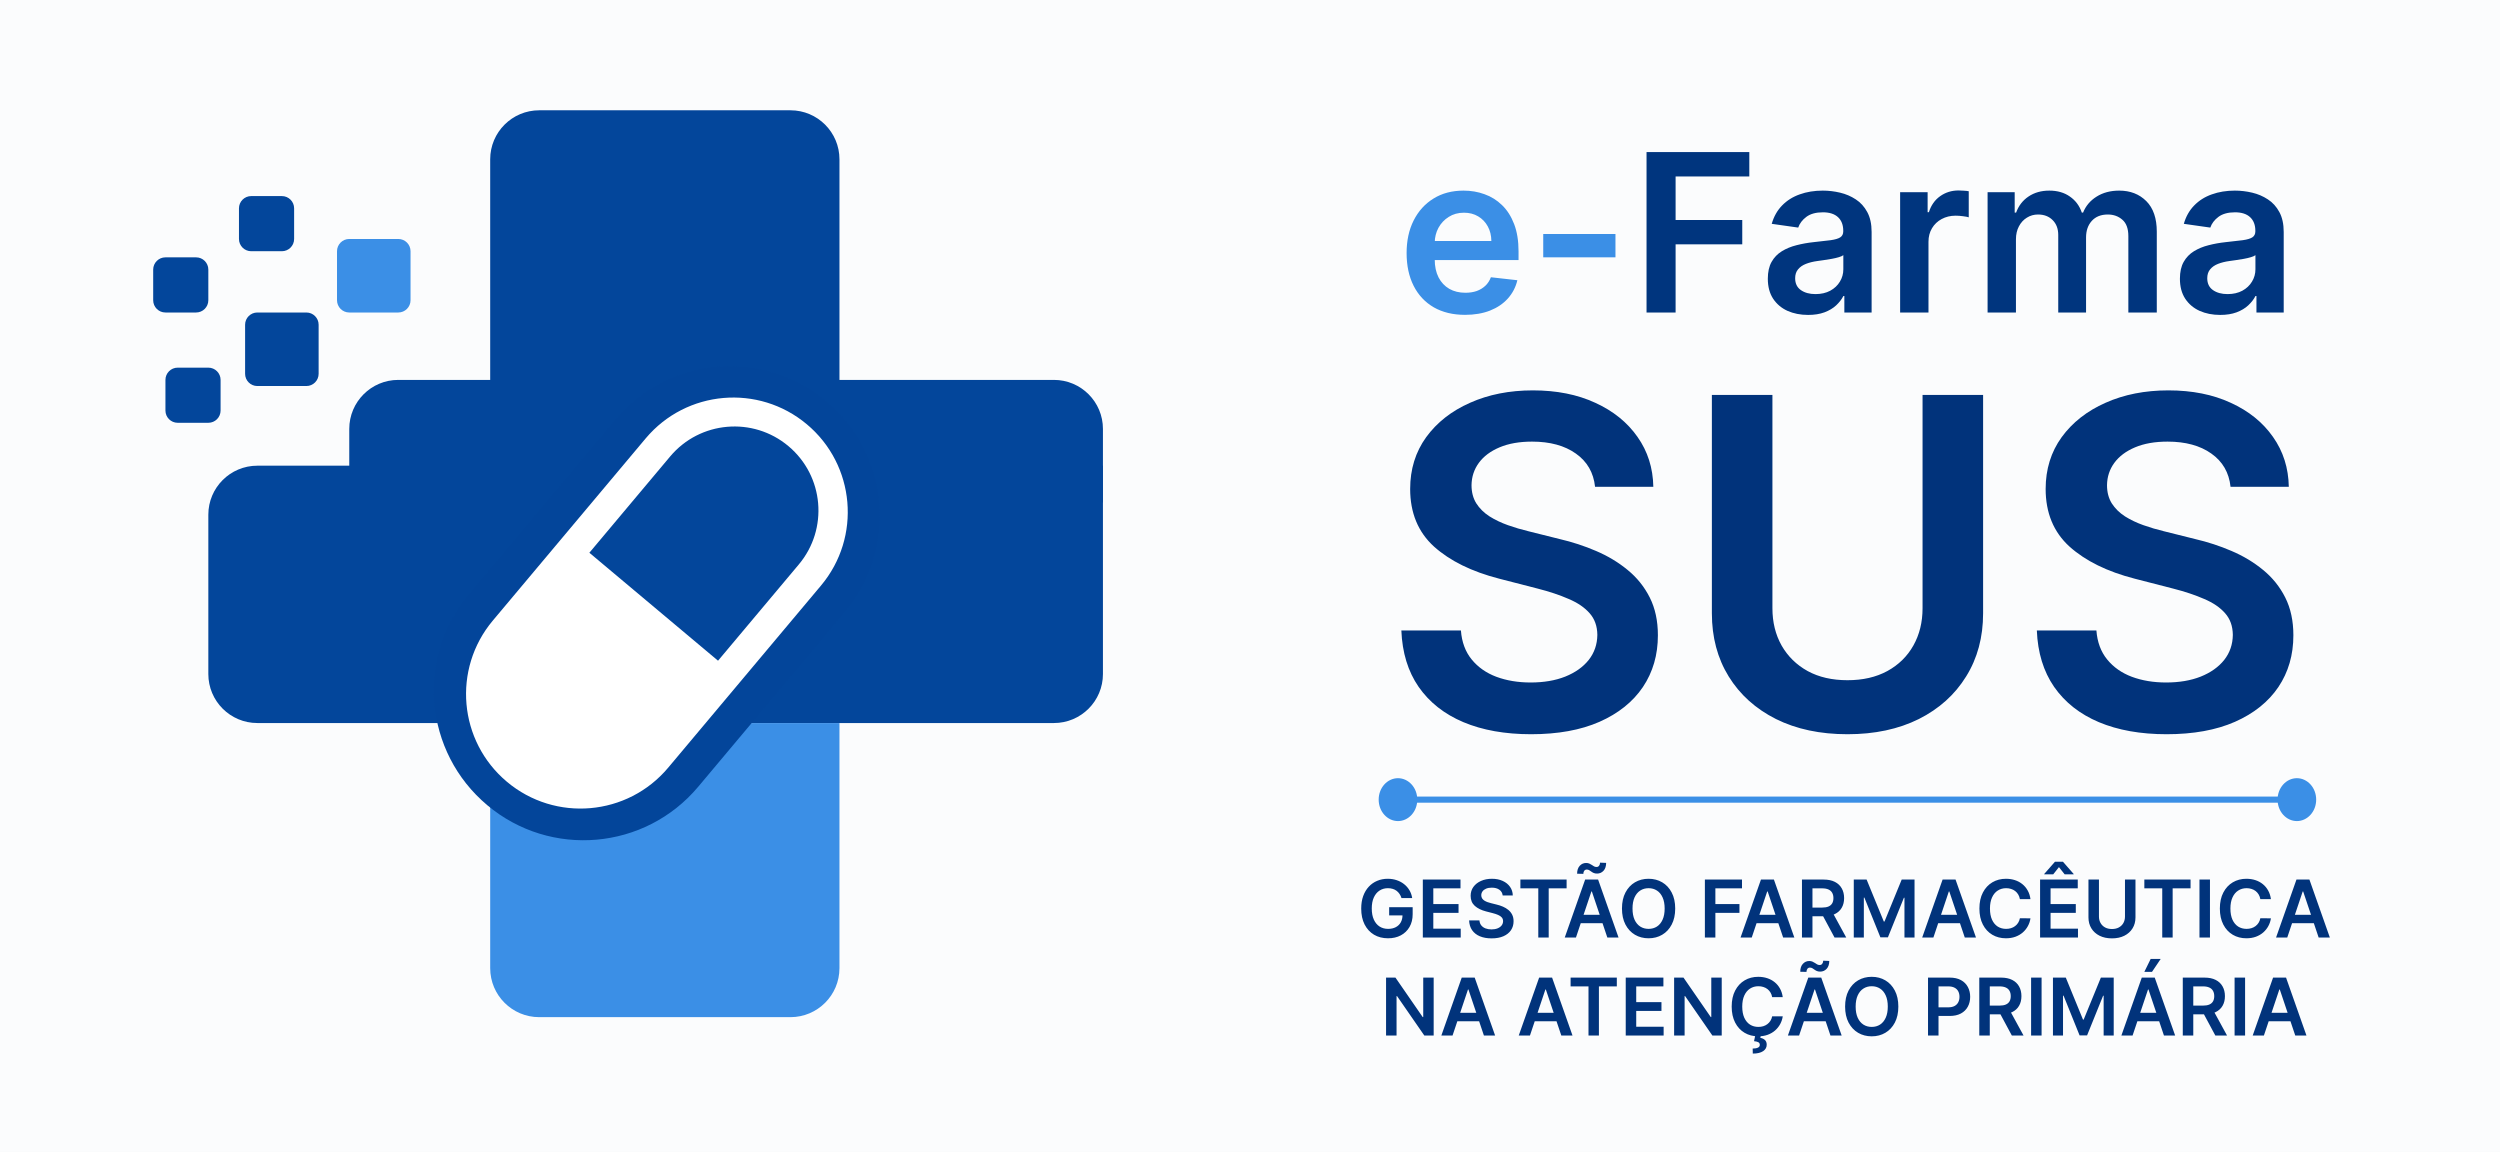
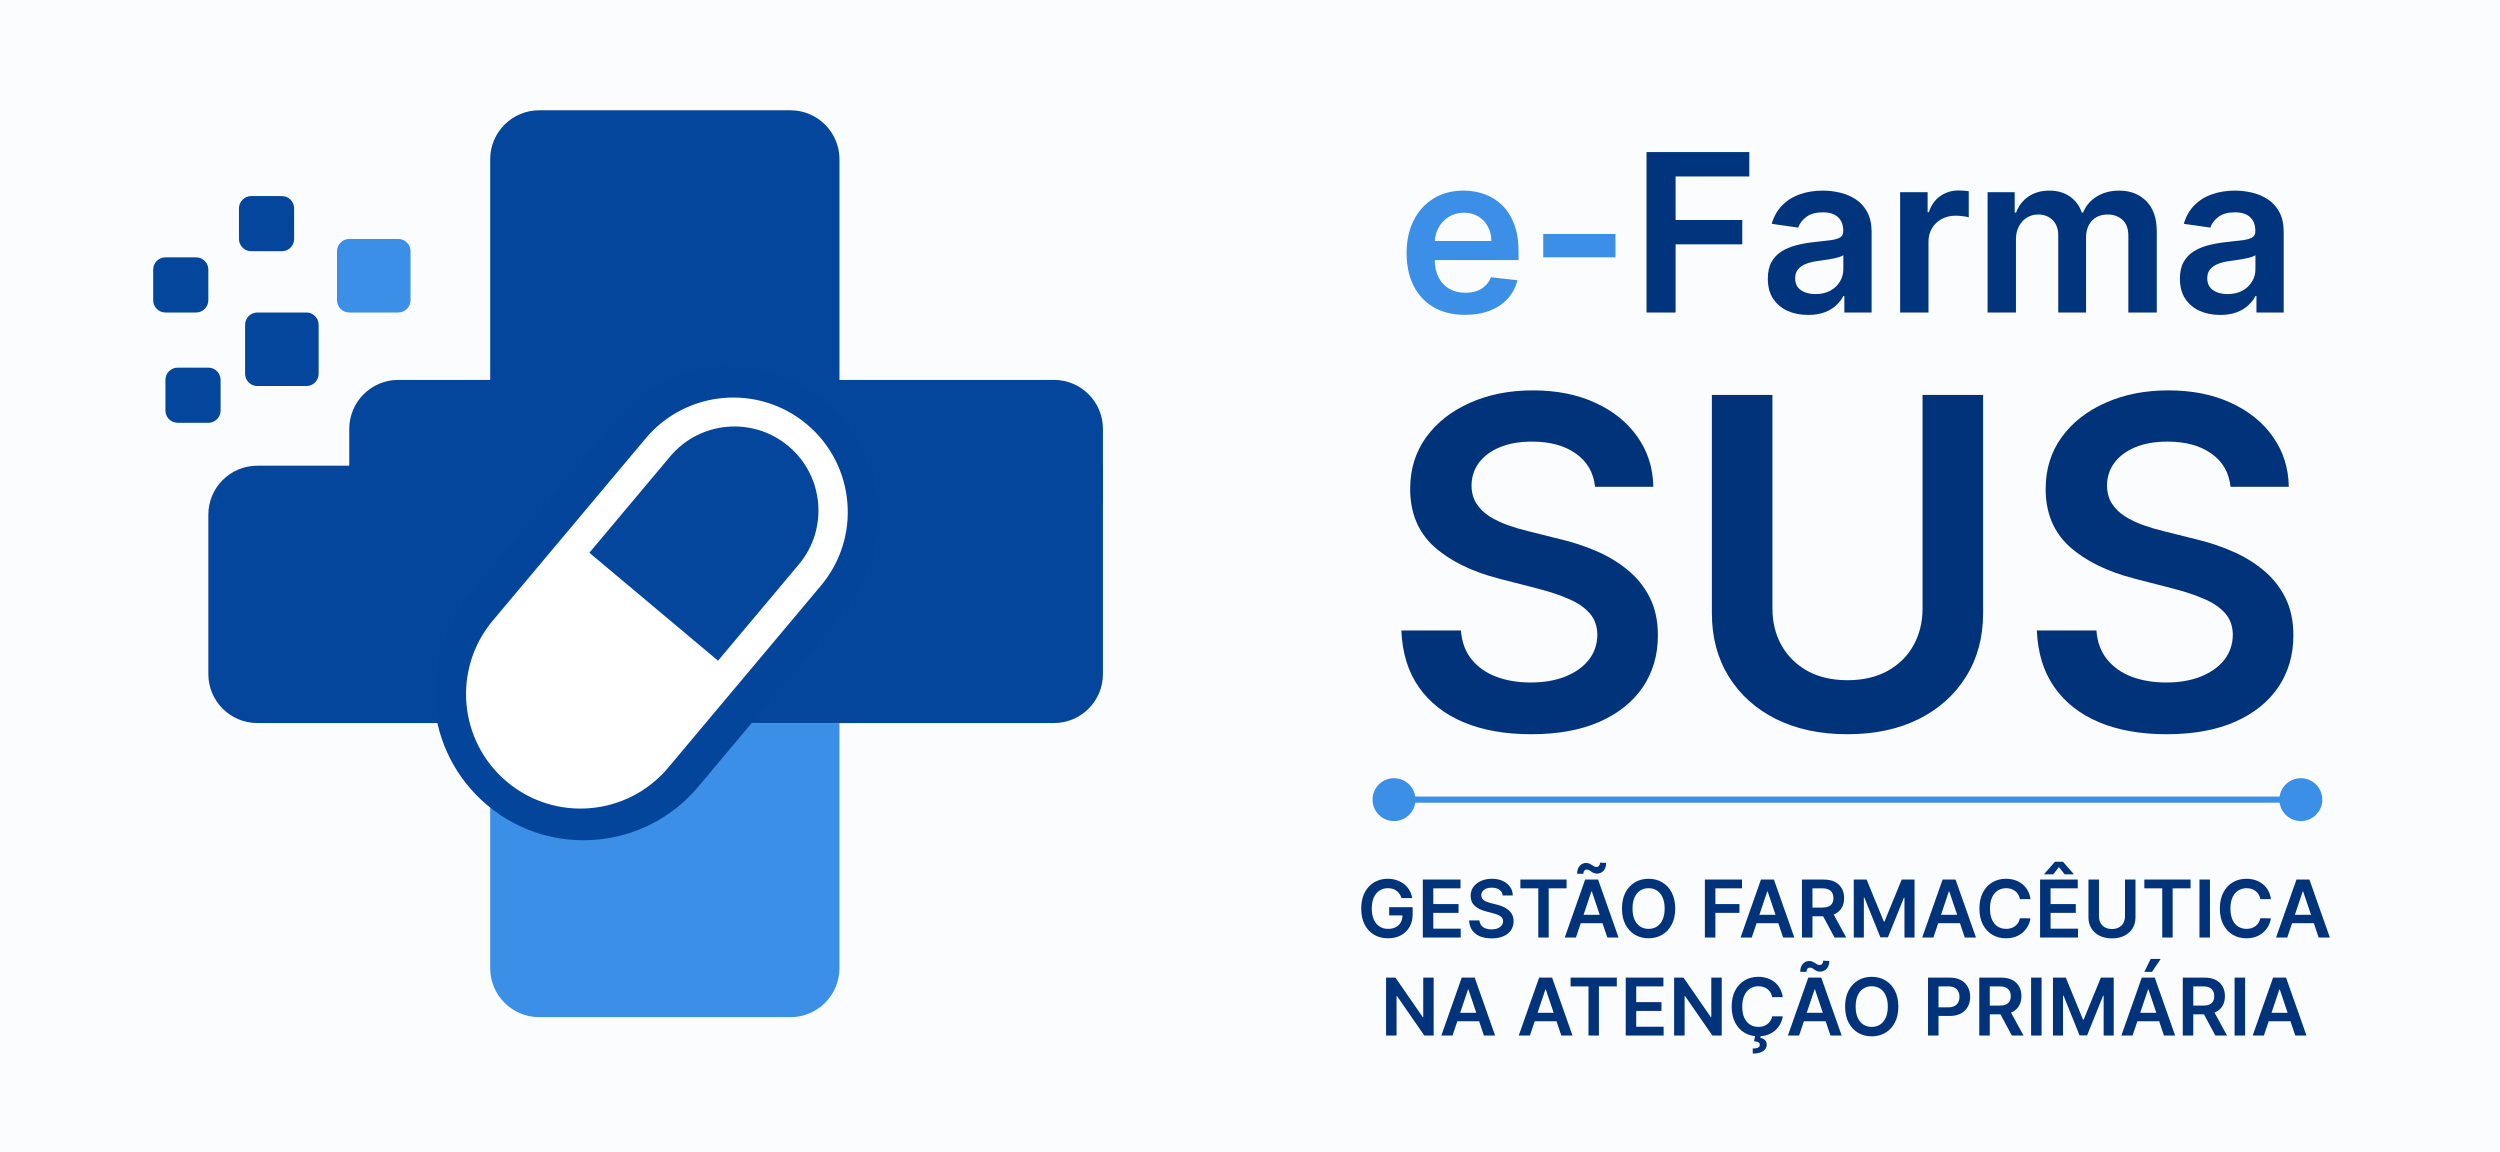
<svg xmlns="http://www.w3.org/2000/svg" width="408" height="188" viewBox="0 0 408 188" fill="none">
  <rect width="408" height="188" fill="#FBFCFD" />
  <path d="M42 118C37.582 118 34 114.418 34 110L34 84C34 79.582 37.582 76 42 76L180 76L180 110C180 114.418 176.418 118 172 118L42 118Z" fill="#03469B" />
  <path d="M57 70C57 65.582 60.582 62 65 62H172C176.418 62 180 65.582 180 70V82H57V70Z" fill="#03469B" />
  <path d="M80 26C80 21.582 83.582 18 88 18H129C133.418 18 137 21.582 137 26V68H80V26Z" fill="#03469B" />
  <path d="M80 118H137V158C137 162.418 133.418 166 129 166H88C83.582 166 80 162.418 80 158V118Z" fill="#3B8FE6" />
  <rect x="60.815" y="115.712" width="86.063" height="48.856" rx="24.428" transform="rotate(-50 60.8146 115.712)" fill="#03459A" />
  <rect x="68.424" y="115.583" width="76.156" height="37.356" rx="18.678" transform="rotate(-50 68.4238 115.583)" fill="white" />
-   <path d="M96.184 90.208L109.365 74.499C114.231 68.701 122.876 67.944 128.674 72.81V72.81C134.473 77.676 135.23 86.321 130.364 92.12L117.183 107.828L96.184 90.208Z" fill="#03469B" />
+   <path d="M96.184 90.208L109.365 74.499C114.231 68.701 122.876 67.944 128.674 72.81C134.473 77.676 135.23 86.321 130.364 92.12L117.183 107.828L96.184 90.208Z" fill="#03469B" />
  <rect x="55" y="39" width="12" height="12" rx="2" fill="#3B8FE6" />
  <rect x="40" y="51" width="12" height="12" rx="2" fill="#03469B" />
  <rect x="39" y="32" width="9" height="9" rx="2" fill="#03469B" />
  <rect x="25" y="42" width="9" height="9" rx="2" fill="#03469B" />
  <rect x="27" y="60" width="9" height="9" rx="2" fill="#03469B" />
  <path d="M239.094 51.383C237.126 51.383 235.425 50.974 233.994 50.156C232.57 49.33 231.475 48.162 230.708 46.653C229.941 45.136 229.558 43.351 229.558 41.297C229.558 39.277 229.941 37.504 230.708 35.979C231.484 34.445 232.566 33.251 233.955 32.399C235.344 31.538 236.977 31.108 238.852 31.108C240.062 31.108 241.204 31.304 242.278 31.696C243.36 32.08 244.315 32.676 245.141 33.486C245.977 34.295 246.633 35.327 247.11 36.58C247.587 37.824 247.826 39.307 247.826 41.028V42.447H231.731V39.328H243.39C243.381 38.442 243.19 37.653 242.815 36.963C242.44 36.264 241.915 35.715 241.242 35.314C240.577 34.913 239.802 34.713 238.915 34.713C237.969 34.713 237.138 34.943 236.423 35.403C235.707 35.855 235.148 36.452 234.748 37.193C234.356 37.926 234.156 38.731 234.147 39.609V42.332C234.147 43.474 234.356 44.455 234.773 45.273C235.191 46.082 235.775 46.705 236.525 47.139C237.275 47.565 238.153 47.778 239.158 47.778C239.832 47.778 240.441 47.685 240.987 47.497C241.532 47.301 242.005 47.016 242.406 46.641C242.806 46.266 243.109 45.801 243.313 45.247L247.634 45.733C247.362 46.875 246.842 47.872 246.075 48.724C245.316 49.568 244.344 50.224 243.16 50.693C241.975 51.153 240.62 51.383 239.094 51.383ZM263.643 38.19V42H251.856V38.19H263.643Z" fill="#3B8FE6" />
  <path d="M268.715 51V24.818H285.488V28.794H273.458V35.902H284.337V39.878H273.458V51H268.715ZM295.079 51.396C293.835 51.396 292.714 51.175 291.717 50.731C290.728 50.28 289.944 49.615 289.365 48.737C288.794 47.859 288.508 46.777 288.508 45.49C288.508 44.382 288.713 43.466 289.122 42.742C289.531 42.017 290.089 41.438 290.797 41.003C291.504 40.568 292.301 40.24 293.187 40.019C294.082 39.788 295.007 39.622 295.961 39.52C297.112 39.401 298.045 39.294 298.761 39.2C299.477 39.098 299.997 38.945 300.321 38.74C300.653 38.527 300.819 38.199 300.819 37.756V37.679C300.819 36.716 300.534 35.97 299.963 35.442C299.392 34.913 298.569 34.649 297.495 34.649C296.362 34.649 295.463 34.896 294.798 35.391C294.142 35.885 293.699 36.469 293.468 37.142L289.147 36.528C289.488 35.335 290.051 34.338 290.835 33.537C291.619 32.727 292.578 32.122 293.711 31.722C294.845 31.312 296.098 31.108 297.47 31.108C298.416 31.108 299.358 31.219 300.295 31.44C301.233 31.662 302.089 32.028 302.865 32.54C303.64 33.043 304.262 33.729 304.731 34.598C305.208 35.467 305.447 36.554 305.447 37.858V51H300.998V48.303H300.845C300.564 48.848 300.167 49.359 299.656 49.837C299.153 50.305 298.518 50.685 297.751 50.974C296.993 51.256 296.102 51.396 295.079 51.396ZM296.281 47.996C297.21 47.996 298.015 47.812 298.697 47.446C299.379 47.071 299.903 46.577 300.27 45.963C300.645 45.349 300.832 44.68 300.832 43.956V41.642C300.687 41.761 300.44 41.872 300.091 41.974C299.75 42.077 299.366 42.166 298.94 42.243C298.514 42.32 298.092 42.388 297.674 42.447C297.257 42.507 296.895 42.558 296.588 42.601C295.897 42.695 295.279 42.848 294.734 43.061C294.189 43.274 293.758 43.572 293.443 43.956C293.127 44.331 292.97 44.817 292.97 45.413C292.97 46.266 293.281 46.909 293.903 47.344C294.525 47.778 295.318 47.996 296.281 47.996ZM310.1 51V31.364H314.588V34.636H314.792C315.15 33.503 315.764 32.629 316.633 32.016C317.511 31.393 318.512 31.082 319.637 31.082C319.893 31.082 320.179 31.095 320.494 31.121C320.818 31.138 321.086 31.168 321.299 31.21V35.467C321.103 35.399 320.792 35.34 320.366 35.288C319.949 35.229 319.544 35.199 319.152 35.199C318.308 35.199 317.549 35.382 316.876 35.749C316.211 36.106 315.687 36.605 315.304 37.244C314.92 37.883 314.728 38.621 314.728 39.456V51H310.1ZM324.374 51V31.364H328.797V34.7H329.027C329.436 33.575 330.114 32.697 331.06 32.067C332.006 31.428 333.135 31.108 334.448 31.108C335.777 31.108 336.898 31.432 337.81 32.08C338.73 32.719 339.378 33.592 339.753 34.7H339.958C340.392 33.609 341.125 32.74 342.157 32.092C343.196 31.436 344.428 31.108 345.851 31.108C347.658 31.108 349.132 31.679 350.275 32.821C351.417 33.963 351.988 35.629 351.988 37.82V51H347.347V38.535C347.347 37.317 347.023 36.426 346.375 35.864C345.728 35.293 344.935 35.007 343.998 35.007C342.881 35.007 342.007 35.356 341.377 36.055C340.755 36.746 340.444 37.645 340.444 38.753V51H335.905V38.344C335.905 37.33 335.598 36.52 334.985 35.915C334.38 35.31 333.587 35.007 332.607 35.007C331.942 35.007 331.337 35.178 330.792 35.519C330.246 35.851 329.811 36.324 329.488 36.938C329.164 37.543 329.002 38.25 329.002 39.06V51H324.374ZM362.333 51.396C361.089 51.396 359.968 51.175 358.971 50.731C357.982 50.28 357.198 49.615 356.619 48.737C356.048 47.859 355.762 46.777 355.762 45.49C355.762 44.382 355.967 43.466 356.376 42.742C356.785 42.017 357.343 41.438 358.05 41.003C358.758 40.568 359.555 40.24 360.441 40.019C361.336 39.788 362.261 39.622 363.215 39.52C364.366 39.401 365.299 39.294 366.015 39.2C366.731 39.098 367.251 38.945 367.575 38.74C367.907 38.527 368.073 38.199 368.073 37.756V37.679C368.073 36.716 367.788 35.97 367.217 35.442C366.646 34.913 365.823 34.649 364.749 34.649C363.616 34.649 362.717 34.896 362.052 35.391C361.396 35.885 360.952 36.469 360.722 37.142L356.401 36.528C356.742 35.335 357.305 34.338 358.089 33.537C358.873 32.727 359.832 32.122 360.965 31.722C362.099 31.312 363.352 31.108 364.724 31.108C365.67 31.108 366.612 31.219 367.549 31.44C368.487 31.662 369.343 32.028 370.119 32.54C370.894 33.043 371.516 33.729 371.985 34.598C372.462 35.467 372.701 36.554 372.701 37.858V51H368.252V48.303H368.099C367.817 48.848 367.421 49.359 366.91 49.837C366.407 50.305 365.772 50.685 365.005 50.974C364.246 51.256 363.356 51.396 362.333 51.396ZM363.535 47.996C364.464 47.996 365.269 47.812 365.951 47.446C366.633 47.071 367.157 46.577 367.523 45.963C367.898 45.349 368.086 44.68 368.086 43.956V41.642C367.941 41.761 367.694 41.872 367.344 41.974C367.004 42.077 366.62 42.166 366.194 42.243C365.768 42.32 365.346 42.388 364.928 42.447C364.511 42.507 364.148 42.558 363.842 42.601C363.151 42.695 362.533 42.848 361.988 43.061C361.442 43.274 361.012 43.572 360.697 43.956C360.381 44.331 360.224 44.817 360.224 45.413C360.224 46.266 360.535 46.909 361.157 47.344C361.779 47.778 362.572 47.996 363.535 47.996Z" fill="#00357E" />
  <path d="M260.315 79.449C260.066 77.123 259.018 75.312 257.172 74.016C255.343 72.72 252.964 72.072 250.034 72.072C247.974 72.072 246.208 72.382 244.734 73.004C243.26 73.625 242.133 74.469 241.352 75.534C240.57 76.599 240.171 77.816 240.153 79.183C240.153 80.319 240.41 81.305 240.925 82.139C241.458 82.974 242.177 83.684 243.083 84.27C243.988 84.838 244.991 85.317 246.092 85.708C247.193 86.099 248.303 86.427 249.421 86.694L254.535 87.972C256.595 88.451 258.575 89.099 260.474 89.916C262.392 90.733 264.105 91.763 265.615 93.006C267.142 94.249 268.349 95.749 269.237 97.507C270.125 99.265 270.568 101.324 270.568 103.686C270.568 106.882 269.752 109.696 268.118 112.129C266.485 114.543 264.123 116.434 261.034 117.801C257.962 119.151 254.242 119.826 249.874 119.826C245.631 119.826 241.946 119.169 238.821 117.855C235.714 116.541 233.282 114.623 231.524 112.102C229.784 109.581 228.843 106.509 228.701 102.887H238.422C238.564 104.787 239.15 106.367 240.18 107.627C241.209 108.888 242.55 109.829 244.201 110.451C245.87 111.072 247.735 111.383 249.794 111.383C251.943 111.383 253.825 111.063 255.441 110.424C257.074 109.767 258.353 108.862 259.276 107.707C260.199 106.536 260.67 105.168 260.687 103.606C260.67 102.185 260.252 101.013 259.436 100.09C258.619 99.149 257.474 98.368 256 97.746C254.544 97.107 252.839 96.539 250.886 96.042L244.681 94.444C240.189 93.29 236.637 91.541 234.027 89.197C231.435 86.836 230.139 83.702 230.139 79.796C230.139 76.582 231.009 73.767 232.749 71.353C234.507 68.938 236.895 67.065 239.913 65.733C242.932 64.383 246.35 63.709 250.167 63.709C254.038 63.709 257.429 64.383 260.341 65.733C263.271 67.065 265.57 68.92 267.239 71.299C268.908 73.661 269.769 76.377 269.823 79.449H260.315ZM313.761 64.454H323.642V100.09C323.642 103.996 322.719 107.432 320.873 110.397C319.044 113.363 316.469 115.68 313.149 117.349C309.829 119 305.949 119.826 301.51 119.826C297.053 119.826 293.165 119 289.845 117.349C286.524 115.68 283.95 113.363 282.121 110.397C280.292 107.432 279.378 103.996 279.378 100.09V64.454H289.259V99.265C289.259 101.537 289.756 103.561 290.75 105.337C291.762 107.113 293.183 108.506 295.011 109.518C296.84 110.513 299.006 111.01 301.51 111.01C304.014 111.01 306.18 110.513 308.009 109.518C309.855 108.506 311.276 107.113 312.27 105.337C313.264 103.561 313.761 101.537 313.761 99.265V64.454ZM364.026 79.449C363.777 77.123 362.729 75.312 360.883 74.016C359.054 72.72 356.675 72.072 353.745 72.072C351.685 72.072 349.919 72.382 348.445 73.004C346.971 73.625 345.844 74.469 345.062 75.534C344.281 76.599 343.882 77.816 343.864 79.183C343.864 80.319 344.121 81.305 344.636 82.139C345.169 82.974 345.888 83.684 346.794 84.27C347.699 84.838 348.702 85.317 349.803 85.708C350.904 86.099 352.014 86.427 353.132 86.694L358.246 87.972C360.306 88.451 362.285 89.099 364.185 89.916C366.103 90.733 367.816 91.763 369.326 93.006C370.853 94.249 372.06 95.749 372.948 97.507C373.836 99.265 374.279 101.324 374.279 103.686C374.279 106.882 373.463 109.696 371.829 112.129C370.196 114.543 367.834 116.434 364.745 117.801C361.673 119.151 357.953 119.826 353.585 119.826C349.342 119.826 345.657 119.169 342.532 117.855C339.425 116.541 336.992 114.623 335.235 112.102C333.495 109.581 332.554 106.509 332.412 102.887H342.133C342.275 104.787 342.861 106.367 343.891 107.627C344.92 108.888 346.261 109.829 347.912 110.451C349.581 111.072 351.446 111.383 353.505 111.383C355.654 111.383 357.536 111.063 359.152 110.424C360.785 109.767 362.064 108.862 362.987 107.707C363.91 106.536 364.381 105.168 364.398 103.606C364.381 102.185 363.963 101.013 363.147 100.09C362.33 99.149 361.185 98.368 359.711 97.746C358.255 97.107 356.55 96.539 354.597 96.042L348.392 94.444C343.899 93.29 340.348 91.541 337.738 89.197C335.146 86.836 333.85 83.702 333.85 79.796C333.85 76.582 334.72 73.767 336.46 71.353C338.218 68.938 340.606 67.065 343.624 65.733C346.643 64.383 350.061 63.709 353.878 63.709C357.749 63.709 361.14 64.383 364.052 65.733C366.982 67.065 369.281 68.92 370.95 71.299C372.619 73.661 373.48 76.377 373.534 79.449H364.026Z" fill="#01337B" />
-   <path d="M228.15 127.5C229.566 127.5 230.8 128.792 230.8 130.5C230.8 132.208 229.566 133.5 228.15 133.5C226.735 133.5 225.5 132.208 225.5 130.5C225.5 128.792 226.735 127.5 228.15 127.5Z" fill="#3B8FE6" stroke="#3B8FE6" />
-   <path d="M374.85 127.5C376.266 127.5 377.5 128.792 377.5 130.5C377.5 132.208 376.266 133.5 374.85 133.5C373.435 133.5 372.2 132.208 372.2 130.5C372.2 128.792 373.435 127.5 374.85 127.5Z" fill="#3B8FE6" stroke="#3B8FE6" />
+   <circle cx="227.5" cy="130.5" r="3" fill="#3B8FE6" stroke="#3B8FE6" />
+   <circle cx="375.5" cy="130.5" r="3" fill="#3B8FE6" stroke="#3B8FE6" />
  <line x1="227.7" y1="130.5" x2="375.3" y2="130.5" stroke="#3B8FE6" />
  <path d="M228.724 146.565C228.647 146.315 228.541 146.092 228.405 145.895C228.273 145.695 228.113 145.524 227.925 145.383C227.741 145.241 227.528 145.135 227.288 145.064C227.048 144.99 226.786 144.953 226.503 144.953C225.996 144.953 225.543 145.081 225.146 145.337C224.749 145.592 224.437 145.968 224.209 146.463C223.984 146.955 223.872 147.556 223.872 148.263C223.872 148.978 223.984 149.582 224.209 150.078C224.434 150.573 224.746 150.95 225.146 151.209C225.546 151.464 226.011 151.592 226.54 151.592C227.02 151.592 227.436 151.5 227.787 151.315C228.141 151.13 228.413 150.869 228.604 150.53C228.795 150.189 228.89 149.788 228.89 149.33L229.278 149.39H226.711V148.051H230.547V149.187C230.547 149.996 230.375 150.696 230.03 151.287C229.686 151.878 229.212 152.334 228.608 152.654C228.005 152.971 227.313 153.129 226.531 153.129C225.66 153.129 224.895 152.934 224.237 152.543C223.581 152.149 223.069 151.59 222.699 150.867C222.333 150.141 222.15 149.279 222.15 148.282C222.15 147.519 222.258 146.837 222.473 146.237C222.692 145.637 222.996 145.127 223.387 144.709C223.778 144.287 224.237 143.967 224.763 143.749C225.289 143.527 225.862 143.416 226.48 143.416C227.003 143.416 227.491 143.493 227.944 143.647C228.396 143.798 228.798 144.013 229.149 144.293C229.503 144.573 229.793 144.906 230.021 145.29C230.249 145.675 230.398 146.1 230.469 146.565H228.724ZM232.204 153V143.545H238.353V144.981H233.916V147.548H238.034V148.984H233.916V151.564H238.39V153H232.204ZM245.238 146.145C245.195 145.741 245.013 145.427 244.693 145.203C244.376 144.978 243.964 144.866 243.456 144.866C243.099 144.866 242.793 144.92 242.538 145.027C242.282 145.135 242.087 145.281 241.951 145.466C241.816 145.651 241.747 145.861 241.743 146.098C241.743 146.295 241.788 146.466 241.877 146.611C241.97 146.755 242.094 146.879 242.251 146.98C242.408 147.079 242.582 147.162 242.773 147.229C242.964 147.297 243.156 147.354 243.35 147.4L244.236 147.622C244.593 147.705 244.937 147.817 245.266 147.959C245.598 148.1 245.895 148.279 246.157 148.494C246.422 148.71 246.631 148.97 246.785 149.275C246.939 149.579 247.015 149.936 247.015 150.346C247.015 150.9 246.874 151.387 246.591 151.809C246.308 152.228 245.898 152.555 245.363 152.792C244.83 153.026 244.186 153.143 243.428 153.143C242.693 153.143 242.054 153.029 241.513 152.801C240.974 152.574 240.552 152.241 240.248 151.804C239.946 151.367 239.783 150.835 239.758 150.207H241.443C241.468 150.536 241.57 150.81 241.748 151.029C241.927 151.247 242.159 151.41 242.445 151.518C242.734 151.626 243.058 151.68 243.415 151.68C243.787 151.68 244.113 151.624 244.393 151.513C244.676 151.4 244.898 151.243 245.058 151.043C245.218 150.839 245.3 150.603 245.303 150.332C245.3 150.085 245.227 149.882 245.086 149.722C244.944 149.559 244.746 149.424 244.49 149.316C244.238 149.205 243.942 149.107 243.604 149.021L242.528 148.744C241.75 148.544 241.134 148.24 240.682 147.834C240.232 147.425 240.008 146.882 240.008 146.205C240.008 145.647 240.158 145.16 240.46 144.741C240.765 144.323 241.179 143.998 241.702 143.767C242.225 143.533 242.818 143.416 243.479 143.416C244.15 143.416 244.738 143.533 245.243 143.767C245.751 143.998 246.149 144.319 246.438 144.732C246.728 145.141 246.877 145.612 246.886 146.145H245.238ZM248.127 144.981V143.545H255.67V144.981H252.748V153H251.049V144.981H248.127ZM257.196 153H255.368L258.696 143.545H260.811L264.144 153H262.316L259.79 145.484H259.717L257.196 153ZM257.256 149.293H262.242V150.669H257.256V149.293ZM258.401 142.613L257.385 142.59C257.385 142.042 257.527 141.613 257.81 141.302C258.096 140.991 258.446 140.836 258.858 140.836C259.058 140.836 259.232 140.869 259.38 140.937C259.53 141.002 259.667 141.077 259.79 141.163C259.914 141.25 260.035 141.326 260.155 141.394C260.275 141.459 260.408 141.491 260.552 141.491C260.728 141.491 260.866 141.425 260.968 141.293C261.072 141.16 261.126 140.991 261.129 140.785L262.122 140.826C262.119 141.377 261.976 141.805 261.692 142.11C261.409 142.411 261.063 142.564 260.654 142.567C260.429 142.567 260.241 142.534 260.091 142.47C259.94 142.402 259.807 142.325 259.693 142.239C259.583 142.153 259.47 142.077 259.356 142.013C259.243 141.945 259.109 141.911 258.955 141.911C258.792 141.911 258.658 141.976 258.553 142.105C258.452 142.234 258.401 142.404 258.401 142.613ZM273.393 148.273C273.393 149.291 273.202 150.164 272.82 150.89C272.442 151.614 271.925 152.167 271.269 152.552C270.617 152.937 269.877 153.129 269.049 153.129C268.221 153.129 267.479 152.937 266.824 152.552C266.171 152.164 265.654 151.609 265.273 150.886C264.894 150.159 264.705 149.288 264.705 148.273C264.705 147.254 264.894 146.383 265.273 145.66C265.654 144.933 266.171 144.378 266.824 143.993C267.479 143.609 268.221 143.416 269.049 143.416C269.877 143.416 270.617 143.609 271.269 143.993C271.925 144.378 272.442 144.933 272.82 145.66C273.202 146.383 273.393 147.254 273.393 148.273ZM271.671 148.273C271.671 147.556 271.559 146.951 271.334 146.458C271.112 145.963 270.805 145.589 270.411 145.337C270.017 145.081 269.563 144.953 269.049 144.953C268.535 144.953 268.081 145.081 267.687 145.337C267.293 145.589 266.984 145.963 266.759 146.458C266.537 146.951 266.427 147.556 266.427 148.273C266.427 148.99 266.537 149.596 266.759 150.092C266.984 150.584 267.293 150.958 267.687 151.213C268.081 151.466 268.535 151.592 269.049 151.592C269.563 151.592 270.017 151.466 270.411 151.213C270.805 150.958 271.112 150.584 271.334 150.092C271.559 149.596 271.671 148.99 271.671 148.273ZM278.237 153V143.545H284.294V144.981H279.949V147.548H283.878V148.984H279.949V153H278.237ZM285.887 153H284.059L287.388 143.545H289.502L292.835 153H291.007L288.482 145.484H288.408L285.887 153ZM285.947 149.293H290.933V150.669H285.947V149.293ZM294.08 153V143.545H297.626C298.352 143.545 298.962 143.672 299.454 143.924C299.95 144.176 300.323 144.53 300.576 144.986C300.831 145.438 300.959 145.966 300.959 146.569C300.959 147.176 300.83 147.702 300.571 148.148C300.316 148.591 299.939 148.934 299.44 149.178C298.942 149.418 298.329 149.538 297.603 149.538H295.078V148.116H297.372C297.797 148.116 298.145 148.057 298.415 147.94C298.686 147.82 298.886 147.646 299.015 147.419C299.148 147.188 299.214 146.905 299.214 146.569C299.214 146.234 299.148 145.948 299.015 145.711C298.883 145.471 298.682 145.289 298.411 145.166C298.14 145.04 297.791 144.977 297.363 144.977H295.793V153H294.08ZM298.965 148.716L301.305 153H299.394L297.095 148.716H298.965ZM302.536 143.545H304.631L307.438 150.396H307.549L310.356 143.545H312.452V153H310.808V146.505H310.721L308.108 152.972H306.88L304.267 146.491H304.179V153H302.536V143.545ZM315.531 153H313.703L317.031 143.545H319.146L322.479 153H320.651L318.125 145.484H318.052L315.531 153ZM315.591 149.293H320.577V150.669H315.591V149.293ZM331.372 146.735H329.646C329.597 146.452 329.506 146.201 329.373 145.983C329.241 145.761 329.076 145.574 328.879 145.42C328.683 145.266 328.458 145.15 328.205 145.074C327.956 144.993 327.687 144.953 327.398 144.953C326.884 144.953 326.428 145.083 326.031 145.341C325.634 145.597 325.323 145.972 325.099 146.468C324.874 146.96 324.762 147.562 324.762 148.273C324.762 148.996 324.874 149.605 325.099 150.101C325.326 150.593 325.637 150.966 326.031 151.218C326.428 151.467 326.882 151.592 327.393 151.592C327.676 151.592 327.941 151.555 328.187 151.481C328.436 151.404 328.659 151.292 328.856 151.144C329.056 150.996 329.224 150.815 329.36 150.599C329.498 150.384 329.593 150.138 329.646 149.861L331.372 149.87C331.308 150.319 331.168 150.741 330.952 151.135C330.74 151.529 330.461 151.877 330.117 152.178C329.772 152.477 329.369 152.711 328.907 152.88C328.446 153.046 327.933 153.129 327.37 153.129C326.539 153.129 325.797 152.937 325.145 152.552C324.492 152.167 323.978 151.612 323.603 150.886C323.227 150.159 323.04 149.288 323.04 148.273C323.04 147.254 323.229 146.383 323.607 145.66C323.986 144.933 324.502 144.378 325.154 143.993C325.806 143.609 326.545 143.416 327.37 143.416C327.896 143.416 328.386 143.49 328.838 143.638C329.29 143.786 329.694 144.002 330.047 144.289C330.401 144.572 330.692 144.92 330.92 145.332C331.151 145.741 331.302 146.209 331.372 146.735ZM332.941 153V143.545H339.09V144.981H334.654V147.548H338.771V148.984H334.654V151.564H339.127V153H332.941ZM336.957 142.696L336.02 141.514L335.083 142.696H333.619V142.631L335.369 140.637H336.676L338.421 142.631V142.696H336.957ZM346.797 143.545H348.51V149.722C348.51 150.399 348.35 150.995 348.03 151.509C347.713 152.023 347.267 152.424 346.691 152.714C346.115 153 345.443 153.143 344.674 153.143C343.901 153.143 343.227 153 342.652 152.714C342.076 152.424 341.63 152.023 341.313 151.509C340.996 150.995 340.837 150.399 340.837 149.722V143.545H342.55V149.579C342.55 149.973 342.636 150.324 342.809 150.632C342.984 150.94 343.23 151.181 343.547 151.357C343.864 151.529 344.24 151.615 344.674 151.615C345.108 151.615 345.483 151.529 345.8 151.357C346.12 151.181 346.366 150.94 346.539 150.632C346.711 150.324 346.797 149.973 346.797 149.579V143.545ZM349.956 144.981V143.545H357.499V144.981H354.577V153H352.878V144.981H349.956ZM360.666 143.545V153H358.954V143.545H360.666ZM370.614 146.735H368.887C368.838 146.452 368.747 146.201 368.615 145.983C368.482 145.761 368.318 145.574 368.121 145.42C367.924 145.266 367.699 145.15 367.447 145.074C367.197 144.993 366.928 144.953 366.639 144.953C366.125 144.953 365.669 145.083 365.272 145.341C364.875 145.597 364.564 145.972 364.34 146.468C364.115 146.96 364.003 147.562 364.003 148.273C364.003 148.996 364.115 149.605 364.34 150.101C364.568 150.593 364.878 150.966 365.272 151.218C365.669 151.467 366.123 151.592 366.634 151.592C366.917 151.592 367.182 151.555 367.428 151.481C367.678 151.404 367.901 151.292 368.098 151.144C368.298 150.996 368.465 150.815 368.601 150.599C368.739 150.384 368.835 150.138 368.887 149.861L370.614 149.87C370.549 150.319 370.409 150.741 370.193 151.135C369.981 151.529 369.703 151.877 369.358 152.178C369.013 152.477 368.61 152.711 368.148 152.88C367.687 153.046 367.174 153.129 366.611 153.129C365.78 153.129 365.038 152.937 364.386 152.552C363.734 152.167 363.22 151.612 362.844 150.886C362.469 150.159 362.281 149.288 362.281 148.273C362.281 147.254 362.47 146.383 362.849 145.66C363.227 144.933 363.743 144.378 364.395 143.993C365.048 143.609 365.786 143.416 366.611 143.416C367.137 143.416 367.627 143.49 368.079 143.638C368.532 143.786 368.935 144.002 369.289 144.289C369.643 144.572 369.933 144.92 370.161 145.332C370.392 145.741 370.543 146.209 370.614 146.735ZM373.282 153H371.454L374.782 143.545H376.897L380.23 153H378.402L375.876 145.484H375.803L373.282 153ZM373.342 149.293H378.328V150.669H373.342V149.293ZM233.975 159.545V169H232.451L227.996 162.56H227.918V169H226.205V159.545H227.738L232.188 165.99H232.271V159.545H233.975ZM237.055 169H235.227L238.555 159.545H240.67L244.003 169H242.175L239.649 161.484H239.575L237.055 169ZM237.115 165.293H242.101V166.669H237.115V165.293ZM249.687 169H247.859L251.187 159.545H253.301L256.634 169H254.806L252.281 161.484H252.207L249.687 169ZM249.747 165.293H254.733V166.669H249.747V165.293ZM256.322 160.981V159.545H263.865V160.981H260.943V169H259.244V160.981H256.322ZM265.319 169V159.545H271.468V160.981H267.032V163.548H271.15V164.984H267.032V167.564H271.505V169H265.319ZM280.985 159.545V169H279.462L275.007 162.56H274.928V169H273.216V159.545H274.748L279.199 165.99H279.282V159.545H280.985ZM290.944 162.735H289.218C289.168 162.452 289.078 162.201 288.945 161.983C288.813 161.761 288.648 161.574 288.451 161.42C288.254 161.266 288.03 161.15 287.777 161.074C287.528 160.993 287.259 160.953 286.969 160.953C286.455 160.953 286 161.083 285.603 161.341C285.206 161.597 284.895 161.972 284.67 162.468C284.446 162.96 284.333 163.562 284.333 164.273C284.333 164.996 284.446 165.605 284.67 166.101C284.898 166.593 285.209 166.966 285.603 167.218C286 167.467 286.454 167.592 286.965 167.592C287.248 167.592 287.513 167.555 287.759 167.481C288.008 167.404 288.231 167.292 288.428 167.144C288.628 166.996 288.796 166.815 288.931 166.599C289.07 166.384 289.165 166.138 289.218 165.861L290.944 165.87C290.88 166.319 290.739 166.741 290.524 167.135C290.312 167.529 290.033 167.877 289.688 168.178C289.344 168.477 288.941 168.711 288.479 168.88C288.017 169.046 287.505 169.129 286.942 169.129C286.111 169.129 285.369 168.937 284.717 168.552C284.064 168.167 283.55 167.612 283.175 166.886C282.799 166.159 282.611 165.288 282.611 164.273C282.611 163.254 282.801 162.383 283.179 161.66C283.558 160.933 284.073 160.378 284.726 159.993C285.378 159.609 286.117 159.416 286.942 159.416C287.468 159.416 287.957 159.49 288.41 159.638C288.862 159.786 289.265 160.002 289.619 160.289C289.973 160.572 290.264 160.92 290.492 161.332C290.723 161.741 290.873 162.209 290.944 162.735ZM286.457 168.991H287.362L287.288 169.383C287.577 169.426 287.822 169.537 288.022 169.716C288.225 169.897 288.327 170.157 288.327 170.496C288.33 170.933 288.134 171.284 287.74 171.548C287.346 171.813 286.785 171.945 286.055 171.945L286.037 171.124C286.391 171.124 286.672 171.076 286.882 170.98C287.091 170.888 287.197 170.74 287.2 170.537C287.206 170.34 287.132 170.196 286.979 170.103C286.828 170.014 286.588 169.953 286.258 169.919L286.457 168.991ZM293.612 169H291.784L295.113 159.545H297.227L300.56 169H298.732L296.207 161.484H296.133L293.612 169ZM293.672 165.293H298.658V166.669H293.672V165.293ZM294.817 158.613L293.802 158.59C293.802 158.042 293.943 157.613 294.226 157.302C294.513 156.991 294.862 156.836 295.274 156.836C295.474 156.836 295.648 156.869 295.796 156.937C295.947 157.002 296.084 157.077 296.207 157.163C296.33 157.25 296.452 157.326 296.572 157.394C296.692 157.459 296.824 157.491 296.969 157.491C297.144 157.491 297.283 157.425 297.384 157.293C297.489 157.16 297.543 156.991 297.546 156.785L298.538 156.826C298.535 157.377 298.392 157.805 298.109 158.11C297.826 158.411 297.48 158.564 297.07 158.567C296.846 158.567 296.658 158.534 296.507 158.47C296.356 158.402 296.224 158.325 296.11 158.239C295.999 158.153 295.887 158.077 295.773 158.013C295.659 157.945 295.525 157.911 295.371 157.911C295.208 157.911 295.074 157.976 294.97 158.105C294.868 158.234 294.817 158.404 294.817 158.613ZM309.809 164.273C309.809 165.291 309.619 166.164 309.237 166.89C308.858 167.614 308.341 168.167 307.686 168.552C307.033 168.937 306.293 169.129 305.465 169.129C304.637 169.129 303.896 168.937 303.24 168.552C302.588 168.164 302.071 167.609 301.689 166.886C301.31 166.159 301.121 165.288 301.121 164.273C301.121 163.254 301.31 162.383 301.689 161.66C302.071 160.933 302.588 160.378 303.24 159.993C303.896 159.609 304.637 159.416 305.465 159.416C306.293 159.416 307.033 159.609 307.686 159.993C308.341 160.378 308.858 160.933 309.237 161.66C309.619 162.383 309.809 163.254 309.809 164.273ZM308.087 164.273C308.087 163.556 307.975 162.951 307.75 162.458C307.529 161.963 307.221 161.589 306.827 161.337C306.433 161.081 305.979 160.953 305.465 160.953C304.951 160.953 304.497 161.081 304.103 161.337C303.709 161.589 303.4 161.963 303.176 162.458C302.954 162.951 302.843 163.556 302.843 164.273C302.843 164.99 302.954 165.596 303.176 166.092C303.4 166.584 303.709 166.958 304.103 167.213C304.497 167.466 304.951 167.592 305.465 167.592C305.979 167.592 306.433 167.466 306.827 167.213C307.221 166.958 307.529 166.584 307.75 166.092C307.975 165.596 308.087 164.99 308.087 164.273ZM314.653 169V159.545H318.199C318.925 159.545 319.534 159.681 320.027 159.952C320.522 160.223 320.896 160.595 321.149 161.069C321.404 161.54 321.532 162.075 321.532 162.675C321.532 163.282 321.404 163.82 321.149 164.291C320.893 164.762 320.516 165.133 320.018 165.404C319.519 165.672 318.905 165.805 318.176 165.805H315.826V164.397H317.945C318.369 164.397 318.717 164.324 318.988 164.176C319.259 164.028 319.459 163.825 319.588 163.566C319.721 163.308 319.787 163.011 319.787 162.675C319.787 162.34 319.721 162.045 319.588 161.789C319.459 161.534 319.257 161.335 318.983 161.194C318.713 161.049 318.363 160.977 317.936 160.977H316.366V169H314.653ZM323.019 169V159.545H326.565C327.291 159.545 327.901 159.672 328.393 159.924C328.889 160.176 329.262 160.53 329.515 160.986C329.77 161.438 329.898 161.966 329.898 162.569C329.898 163.176 329.769 163.702 329.51 164.148C329.255 164.591 328.878 164.934 328.379 165.178C327.881 165.418 327.268 165.538 326.542 165.538H324.017V164.116H326.311C326.736 164.116 327.083 164.057 327.354 163.94C327.625 163.82 327.825 163.646 327.954 163.419C328.087 163.188 328.153 162.905 328.153 162.569C328.153 162.234 328.087 161.948 327.954 161.711C327.822 161.471 327.621 161.289 327.35 161.166C327.079 161.04 326.73 160.977 326.302 160.977H324.732V169H323.019ZM327.904 164.716L330.244 169H328.333L326.034 164.716H327.904ZM333.187 159.545V169H331.475V159.545H333.187ZM335.042 159.545H337.138L339.945 166.396H340.055L342.862 159.545H344.958V169H343.315V162.505H343.227L340.614 168.972H339.386L336.773 162.491H336.685V169H335.042V159.545ZM348.037 169H346.209L349.538 159.545H351.652L354.985 169H353.157L350.632 161.484H350.558L348.037 169ZM348.097 165.293H353.083V166.669H348.097V165.293ZM349.953 158.613L350.987 156.503H352.621L351.204 158.613H349.953ZM356.23 169V159.545H359.776C360.502 159.545 361.112 159.672 361.604 159.924C362.099 160.176 362.473 160.53 362.726 160.986C362.981 161.438 363.109 161.966 363.109 162.569C363.109 163.176 362.98 163.702 362.721 164.148C362.466 164.591 362.089 164.934 361.59 165.178C361.092 165.418 360.479 165.538 359.753 165.538H357.228V164.116H359.522C359.947 164.116 360.294 164.057 360.565 163.94C360.836 163.82 361.036 163.646 361.165 163.419C361.298 163.188 361.364 162.905 361.364 162.569C361.364 162.234 361.298 161.948 361.165 161.711C361.033 161.471 360.831 161.289 360.561 161.166C360.29 161.04 359.94 160.977 359.513 160.977H357.943V169H356.23ZM361.115 164.716L363.455 169H361.544L359.245 164.716H361.115ZM366.398 159.545V169H364.685V159.545H366.398ZM369.467 169H367.639L370.967 159.545H373.082L376.415 169H374.587L372.061 161.484H371.988L369.467 169ZM369.527 165.293H374.513V166.669H369.527V165.293Z" fill="#01337B" />
</svg>
